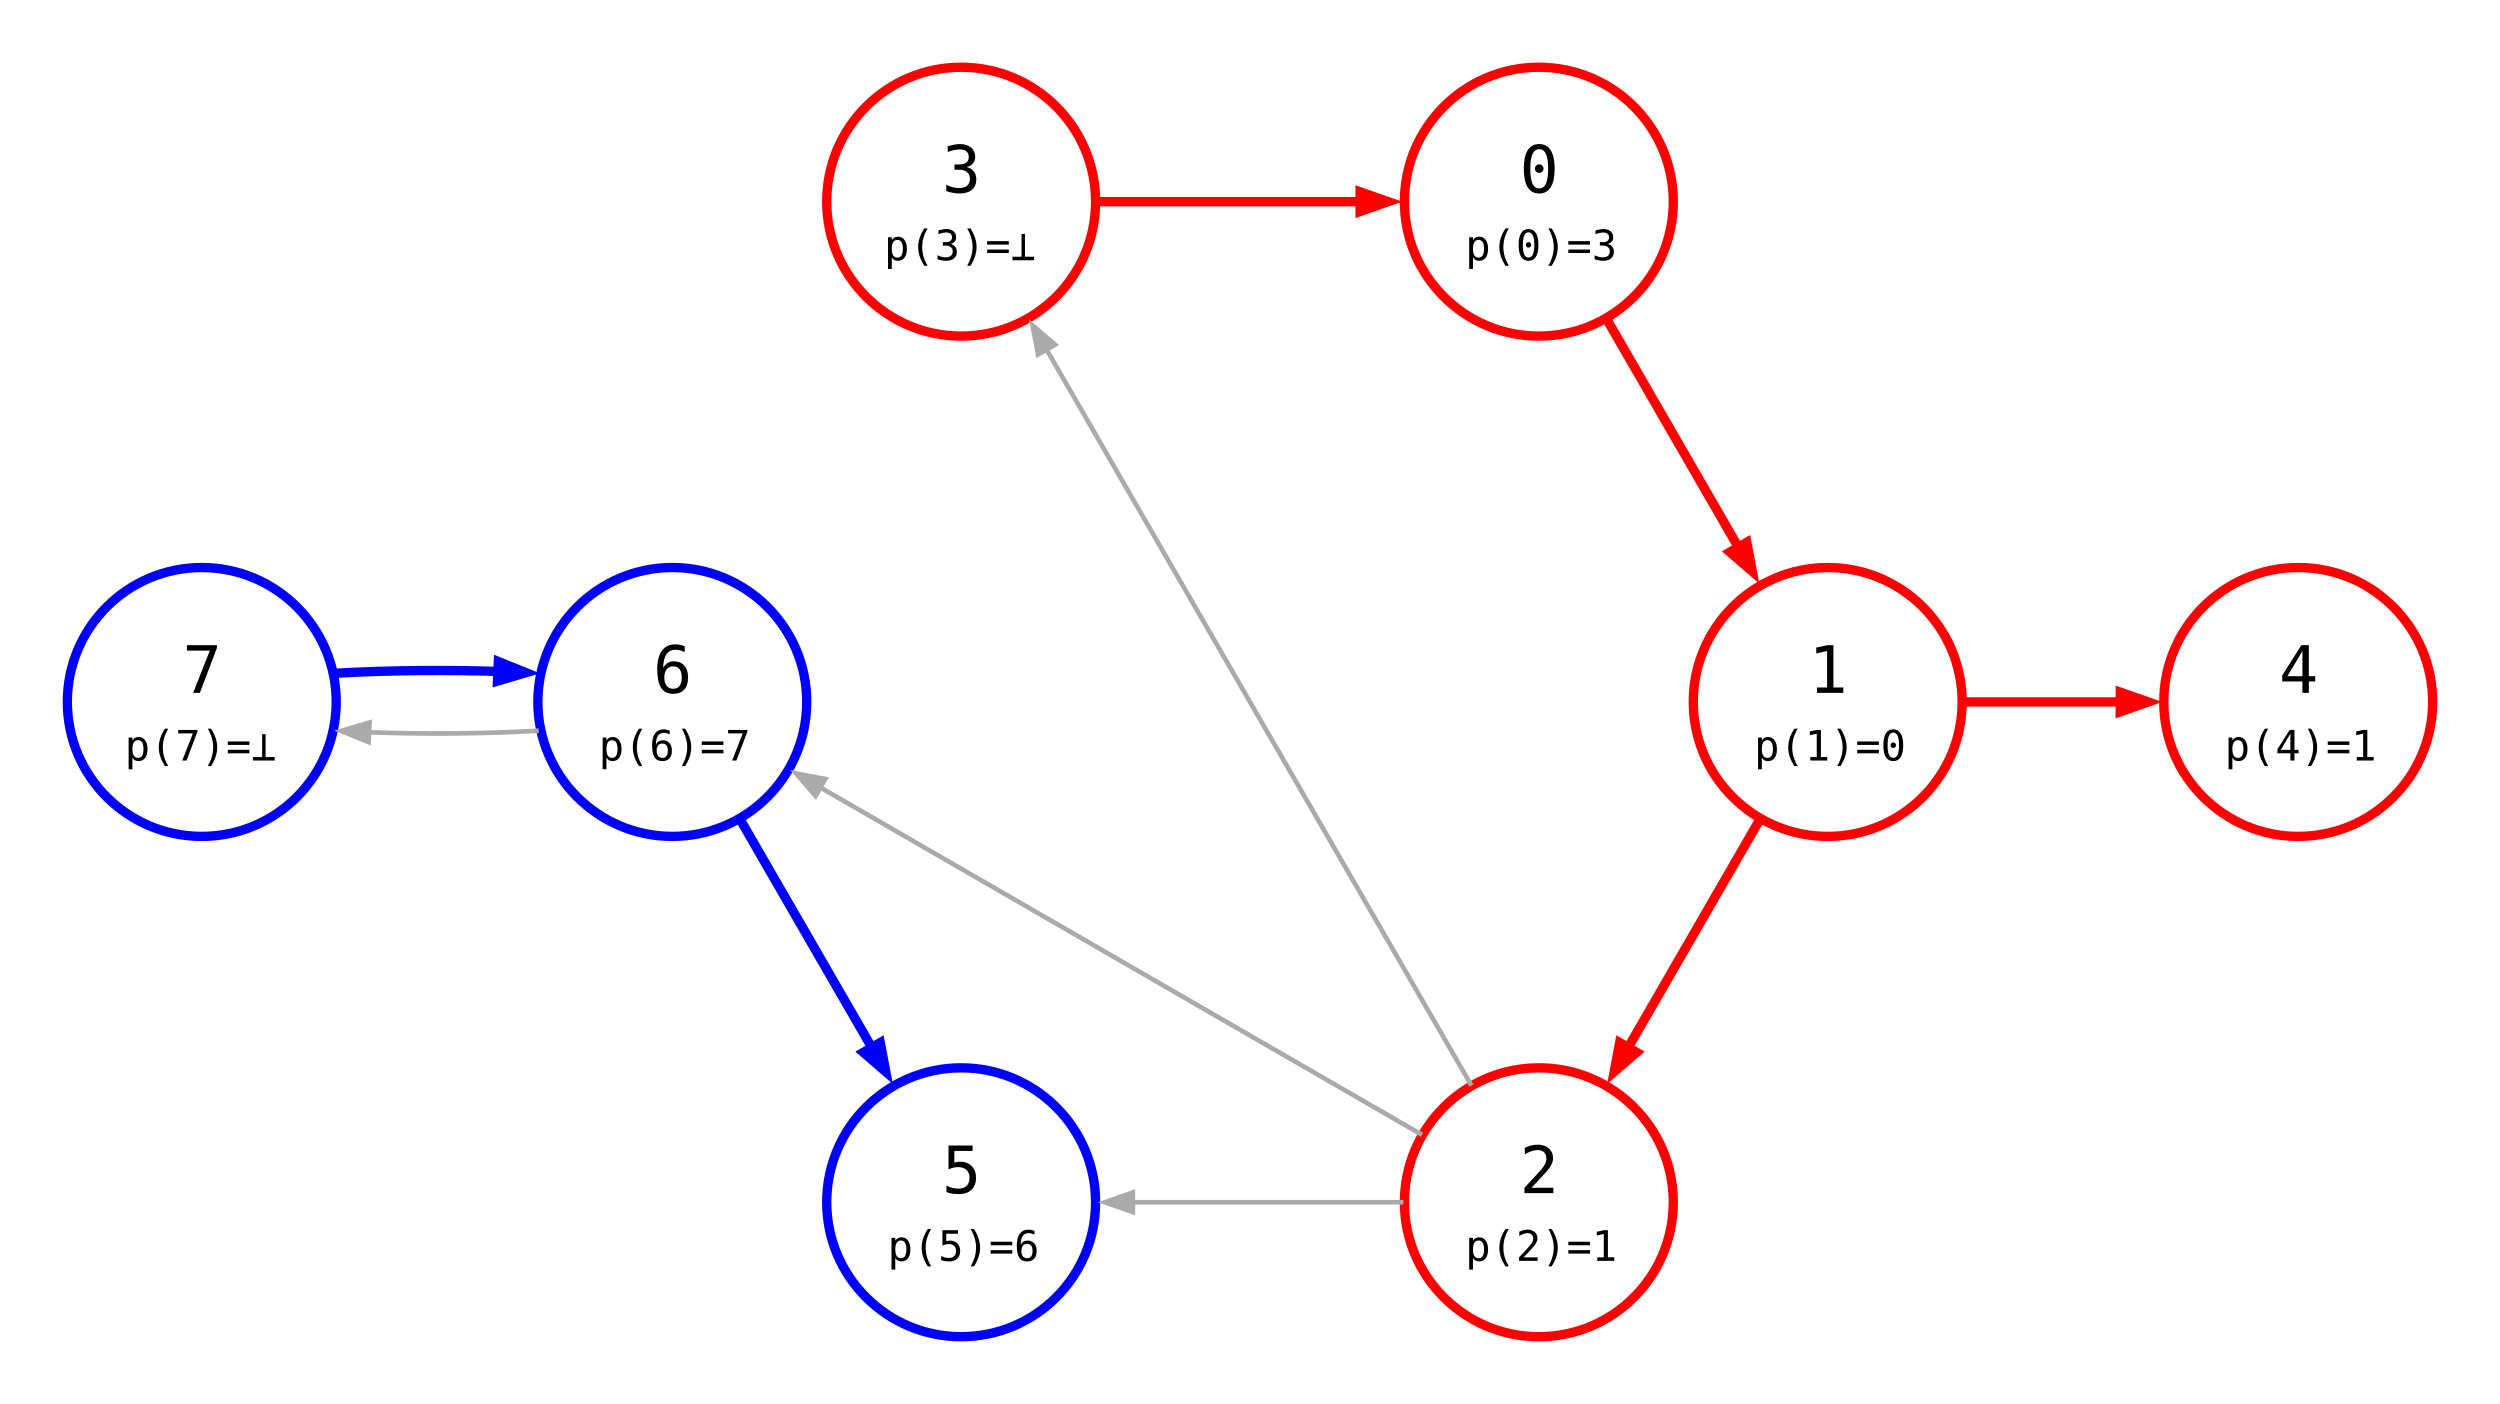
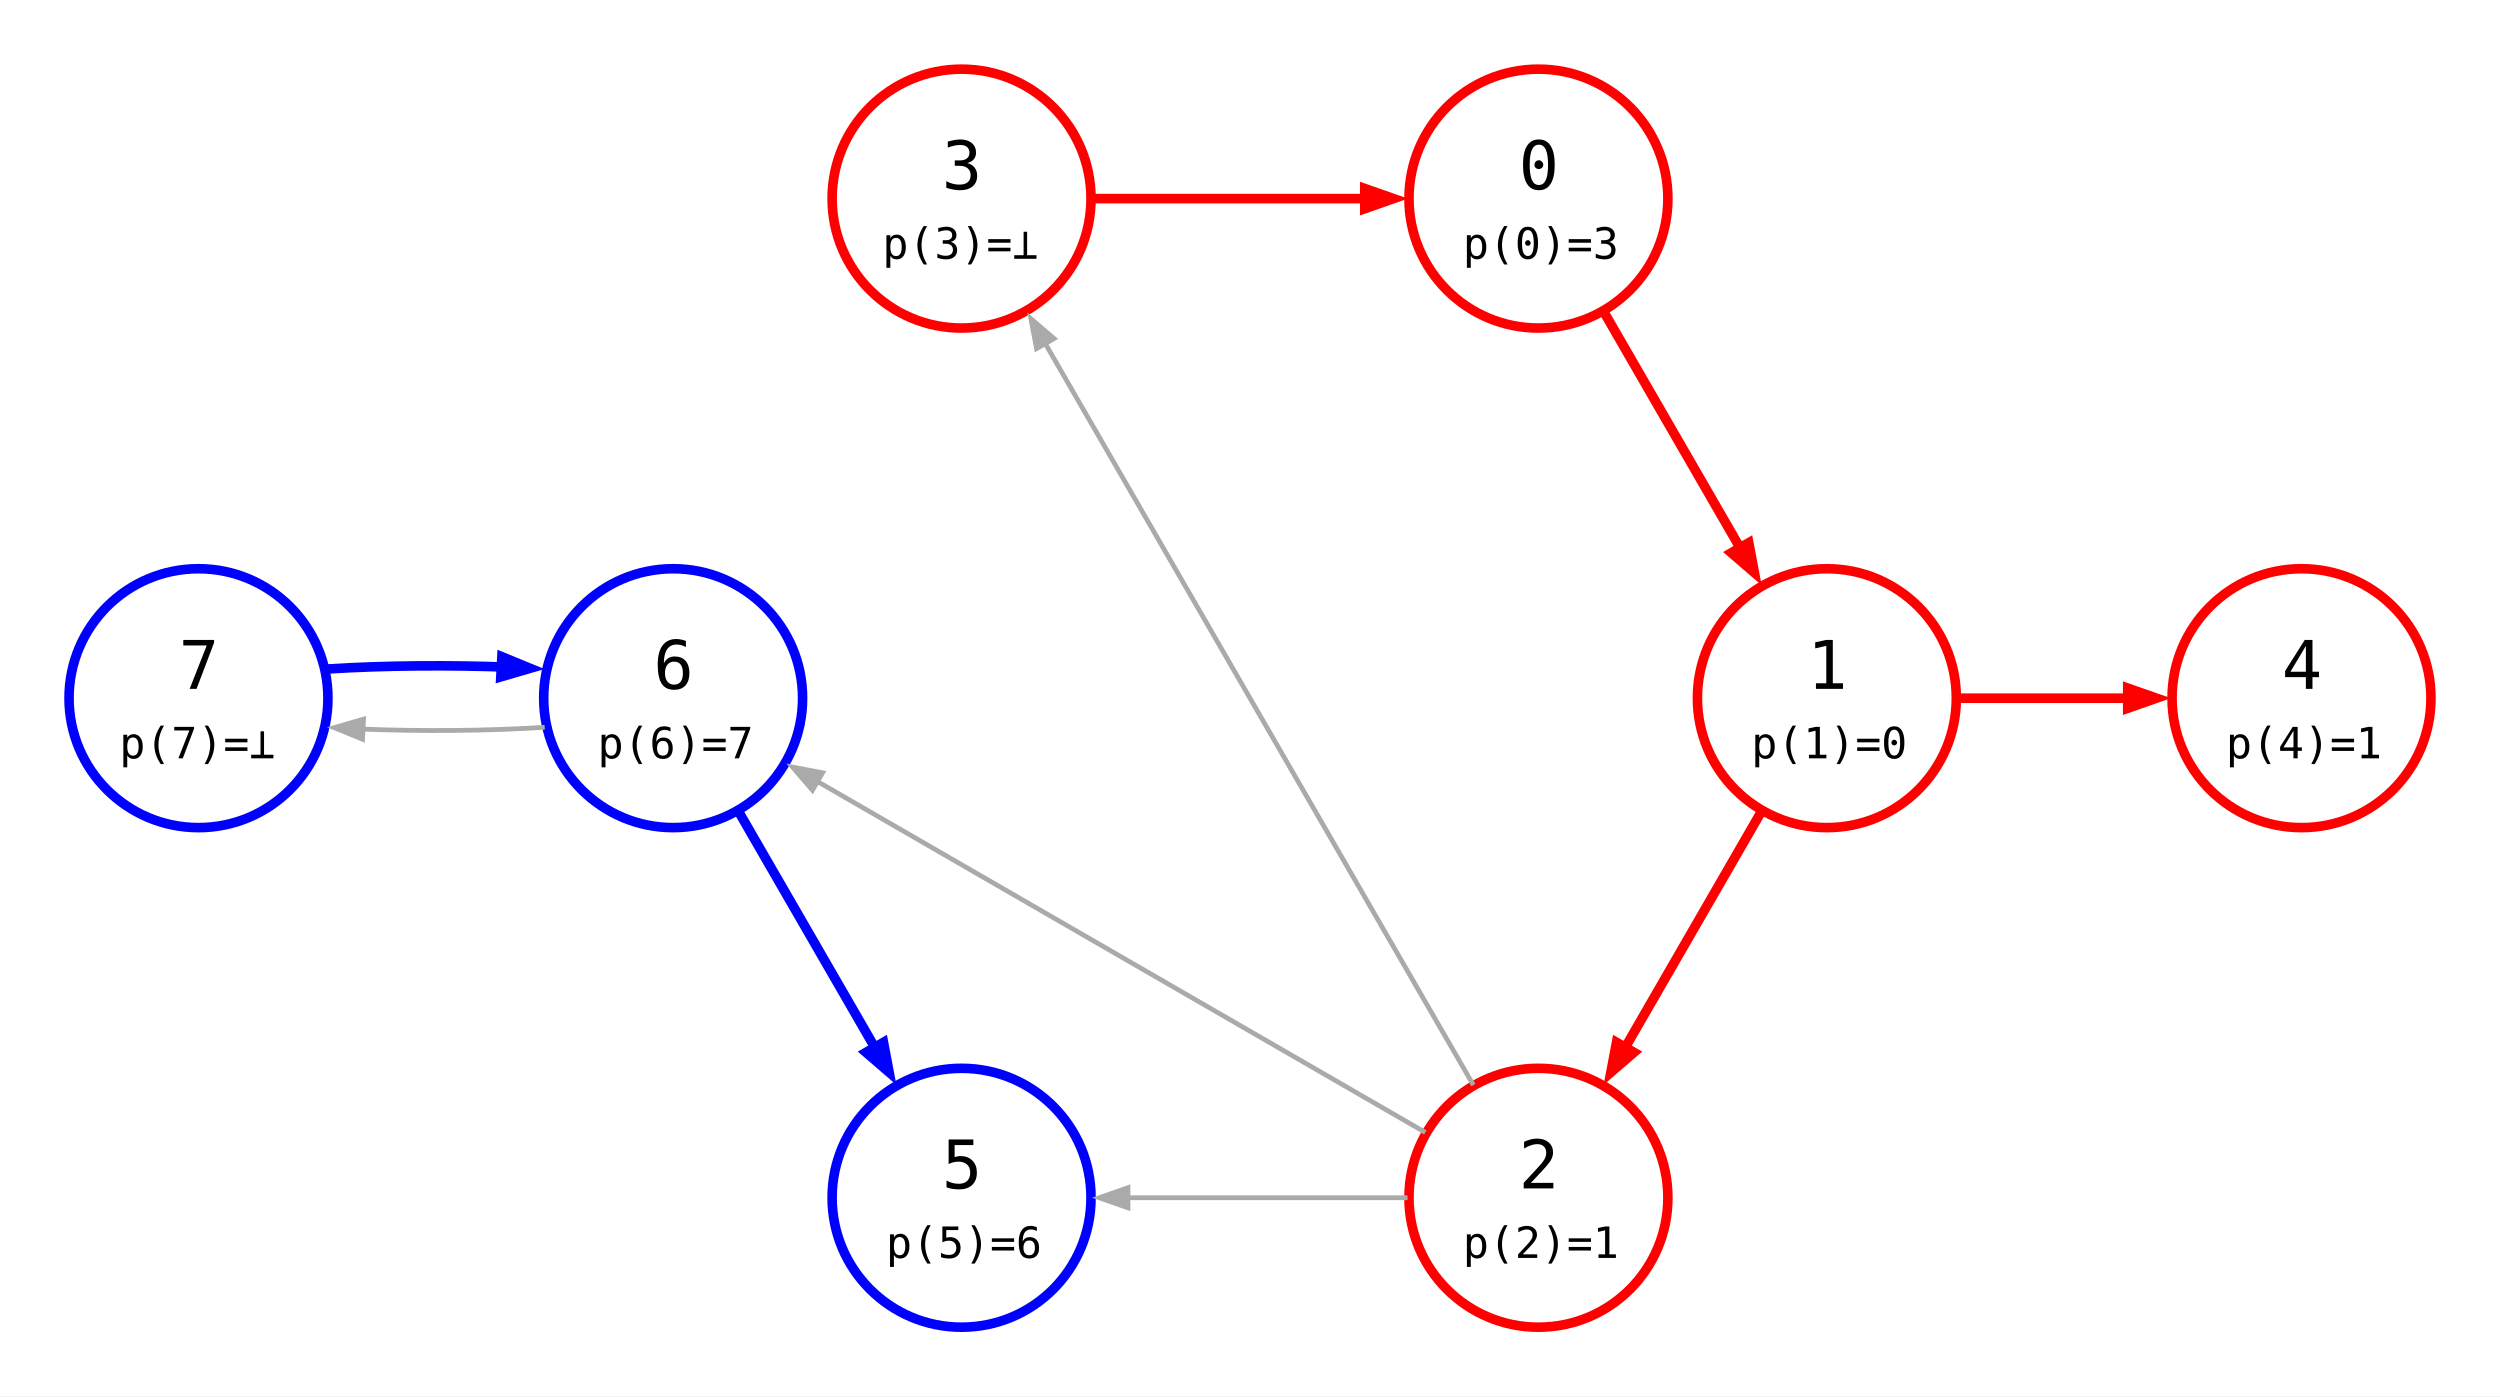
- <svg xmlns="http://www.w3.org/2000/svg" width="536pt" height="301pt" viewBox="0.00 0.00 535.52 300.76">
-   <g id="graph0" class="graph" transform="scale(1 1) rotate(0) translate(14.4 286.36)">
-     <polygon fill="white" stroke="none" points="-14.4,14.4 -14.4,-286.36 521.12,-286.36 521.12,14.4 -14.4,14.4" />
+ <svg xmlns="http://www.w3.org/2000/svg" width="521pt" height="291pt" viewBox="0.00 0.00 521.44 291.20">
+   <g id="graph0" class="graph" transform="scale(1 1) rotate(0) translate(14.4 276.8)">
+     <polygon fill="white" stroke="none" points="-14.4,14.4 -14.4,-276.8 507.04,-276.8 507.04,14.4 -14.4,14.4" />
    <g id="node1" class="node">
-       <ellipse fill="none" stroke="red" stroke-width="2" cx="191.48" cy="-243.16" rx="28.8" ry="28.8" />
-       <text text-anchor="start" x="187.35" y="-245.11" font-family="monospace" font-size="14.00">3</text>
-       <text text-anchor="start" x="174.98" y="-230.61" font-family="monospace" font-size="9.00">p(3)=⊥</text>
+       <ellipse fill="none" stroke="red" stroke-width="2" cx="186.16" cy="-235.4" rx="27" ry="27" />
+       <text text-anchor="start" x="182.04" y="-237.35" font-family="monospace" font-size="14.00">3</text>
+       <text text-anchor="start" x="169.66" y="-222.85" font-family="monospace" font-size="9.00">p(3)=⊥</text>
    </g>
    <g id="node2" class="node">
-       <ellipse fill="none" stroke="red" stroke-width="2" cx="315.24" cy="-243.16" rx="28.8" ry="28.8" />
-       <text text-anchor="start" x="311.11" y="-245.11" font-family="monospace" font-size="14.00">0</text>
-       <text text-anchor="start" x="299.49" y="-230.61" font-family="monospace" font-size="9.00">p(0)=3</text>
+       <ellipse fill="none" stroke="red" stroke-width="2" cx="306.48" cy="-235.4" rx="27" ry="27" />
+       <text text-anchor="start" x="302.36" y="-237.35" font-family="monospace" font-size="14.00">0</text>
+       <text text-anchor="start" x="290.73" y="-222.85" font-family="monospace" font-size="9.00">p(0)=3</text>
    </g>
    <g id="edge1" class="edge">
-       <path fill="none" stroke="red" stroke-width="2" d="M220.5,-243.16C237.9,-243.16 260.2,-243.16 278.79,-243.16" />
-       <polygon fill="red" stroke="red" stroke-width="2" points="276.95,-245.26 282.95,-243.16 276.95,-241.06 276.95,-245.26" />
+       <path fill="none" stroke="red" stroke-width="2" d="M213.46,-235.4C230.85,-235.4 253.51,-235.4 272.11,-235.4" />
+       <polygon fill="red" stroke="red" stroke-width="2" points="270.26,-237.5 276.26,-235.4 270.26,-233.3 270.26,-237.5" />
    </g>
    <g id="node3" class="node">
-       <ellipse fill="none" stroke="red" stroke-width="2" cx="377.12" cy="-135.98" rx="28.8" ry="28.8" />
-       <text text-anchor="start" x="372.99" y="-137.93" font-family="monospace" font-size="14.00">1</text>
-       <text text-anchor="start" x="361.37" y="-123.43" font-family="monospace" font-size="9.00">p(1)=0</text>
+       <ellipse fill="none" stroke="red" stroke-width="2" cx="366.64" cy="-131.2" rx="27" ry="27" />
+       <text text-anchor="start" x="362.52" y="-133.15" font-family="monospace" font-size="14.00">1</text>
+       <text text-anchor="start" x="350.89" y="-118.65" font-family="monospace" font-size="9.00">p(1)=0</text>
    </g>
    <g id="edge2" class="edge">
-       <path fill="none" stroke="red" stroke-width="2" d="M329.75,-218.03C338.45,-202.95 349.6,-183.64 358.89,-167.54" />
-       <polygon fill="red" stroke="red" stroke-width="2" points="359.79,-170.19 360.97,-163.94 356.15,-168.09 359.79,-170.19" />
+       <path fill="none" stroke="red" stroke-width="2" d="M320.13,-211.76C328.82,-196.7 340.16,-177.08 349.46,-160.96" />
+       <polygon fill="red" stroke="red" stroke-width="2" points="350.35,-163.62 351.53,-157.37 346.71,-161.52 350.35,-163.62" />
    </g>
    <g id="node4" class="node">
-       <ellipse fill="none" stroke="red" stroke-width="2" cx="315.24" cy="-28.8" rx="28.8" ry="28.8" />
-       <text text-anchor="start" x="311.11" y="-30.75" font-family="monospace" font-size="14.00">2</text>
-       <text text-anchor="start" x="299.49" y="-16.25" font-family="monospace" font-size="9.00">p(2)=1</text>
+       <ellipse fill="none" stroke="red" stroke-width="2" cx="306.48" cy="-27" rx="27" ry="27" />
+       <text text-anchor="start" x="302.36" y="-28.95" font-family="monospace" font-size="14.00">2</text>
+       <text text-anchor="start" x="290.73" y="-14.45" font-family="monospace" font-size="9.00">p(2)=1</text>
    </g>
    <g id="edge3" class="edge">
-       <path fill="none" stroke="red" stroke-width="2" d="M362.61,-110.85C353.91,-95.77 342.76,-76.47 333.46,-60.37" />
-       <polygon fill="red" stroke="red" stroke-width="2" points="336.2,-60.91 331.38,-56.76 332.56,-63.01 336.2,-60.91" />
+       <path fill="none" stroke="red" stroke-width="2" d="M352.99,-107.56C344.3,-92.5 332.97,-72.87 323.67,-56.76" />
+       <polygon fill="red" stroke="red" stroke-width="2" points="326.41,-57.32 321.59,-53.17 322.77,-59.42 326.41,-57.32" />
    </g>
    <g id="node5" class="node">
-       <ellipse fill="none" stroke="red" stroke-width="2" cx="477.92" cy="-135.98" rx="28.8" ry="28.8" />
-       <text text-anchor="start" x="473.79" y="-137.93" font-family="monospace" font-size="14.00">4</text>
-       <text text-anchor="start" x="462.17" y="-123.43" font-family="monospace" font-size="9.00">p(4)=1</text>
+       <ellipse fill="none" stroke="red" stroke-width="2" cx="465.64" cy="-131.2" rx="27" ry="27" />
+       <text text-anchor="start" x="461.52" y="-133.15" font-family="monospace" font-size="14.00">4</text>
+       <text text-anchor="start" x="449.89" y="-118.65" font-family="monospace" font-size="9.00">p(4)=1</text>
    </g>
    <g id="edge4" class="edge">
-       <path fill="none" stroke="red" stroke-width="2" d="M406.27,-135.98C417.24,-135.98 429.86,-135.98 441.41,-135.98" />
-       <polygon fill="red" stroke="red" stroke-width="2" points="439.8,-138.08 445.8,-135.98 439.8,-133.88 439.8,-138.08" />
+       <path fill="none" stroke="red" stroke-width="2" d="M393.96,-131.2C405.43,-131.2 418.9,-131.2 431.05,-131.2" />
+       <polygon fill="red" stroke="red" stroke-width="2" points="429.39,-133.3 435.39,-131.2 429.39,-129.1 429.39,-133.3" />
    </g>
    <g id="node8" class="node">
-       <ellipse fill="none" stroke="blue" stroke-width="2" cx="191.48" cy="-28.8" rx="28.8" ry="28.8" />
-       <text text-anchor="start" x="187.35" y="-30.75" font-family="monospace" font-size="14.00">5</text>
-       <text text-anchor="start" x="175.73" y="-16.25" font-family="monospace" font-size="9.00">p(5)=6</text>
+       <ellipse fill="none" stroke="blue" stroke-width="2" cx="186.16" cy="-27" rx="27" ry="27" />
+       <text text-anchor="start" x="182.04" y="-28.95" font-family="monospace" font-size="14.00">5</text>
+       <text text-anchor="start" x="170.41" y="-14.45" font-family="monospace" font-size="9.00">p(5)=6</text>
    </g>
    <g id="edge5" class="edge">
-       <path fill="none" stroke="#aaaaaa" d="M300.8,-53.81C278.18,-92.99 234.41,-168.79 209.67,-211.65" />
-       <polygon fill="#aaaaaa" stroke="#aaaaaa" points="207.96,-210.42 206.77,-216.66 211.59,-212.52 207.96,-210.42" />
+       <path fill="none" stroke="#aaaaaa" d="M292.91,-50.5C270.98,-88.49 227.75,-163.37 203.57,-205.24" />
+       <polygon fill="#aaaaaa" stroke="#aaaaaa" points="201.8,-204.11 200.62,-210.36 205.44,-206.21 201.8,-204.11" />
    </g>
    <g id="node7" class="node">
-       <ellipse fill="none" stroke="blue" stroke-width="2" cx="129.6" cy="-135.98" rx="28.8" ry="28.8" />
-       <text text-anchor="start" x="125.47" y="-137.93" font-family="monospace" font-size="14.00">6</text>
-       <text text-anchor="start" x="113.85" y="-123.43" font-family="monospace" font-size="9.00">p(6)=7</text>
+       <ellipse fill="none" stroke="blue" stroke-width="2" cx="126" cy="-131.2" rx="27" ry="27" />
+       <text text-anchor="start" x="121.88" y="-133.15" font-family="monospace" font-size="14.00">6</text>
+       <text text-anchor="start" x="110.25" y="-118.65" font-family="monospace" font-size="9.00">p(6)=7</text>
    </g>
    <g id="edge7" class="edge">
-       <path fill="none" stroke="#aaaaaa" d="M290.2,-43.25C256.71,-62.59 197.33,-96.88 160.91,-117.9" />
-       <polygon fill="#aaaaaa" stroke="#aaaaaa" points="160.29,-115.84 156.14,-120.65 162.39,-119.47 160.29,-115.84" />
+       <path fill="none" stroke="#aaaaaa" d="M282.89,-40.62C250.32,-59.42 191.6,-93.32 155.97,-113.9" />
+       <polygon fill="#aaaaaa" stroke="#aaaaaa" points="155.06,-112 150.91,-116.82 157.16,-115.64 155.06,-112" />
    </g>
    <g id="edge6" class="edge">
-       <path fill="none" stroke="#aaaaaa" d="M286.22,-28.8C268.81,-28.8 246.52,-28.8 227.93,-28.8" />
-       <polygon fill="#aaaaaa" stroke="#aaaaaa" points="228.26,-26.7 222.26,-28.8 228.26,-30.9 228.26,-26.7" />
+       <path fill="none" stroke="#aaaaaa" d="M279.18,-27C261.8,-27 239.13,-27 220.53,-27" />
+       <polygon fill="#aaaaaa" stroke="#aaaaaa" points="220.87,-24.9 214.87,-27 220.87,-29.1 220.87,-24.9" />
    </g>
    <g id="node6" class="node">
-       <ellipse fill="none" stroke="blue" stroke-width="2" cx="28.8" cy="-135.98" rx="28.8" ry="28.8" />
-       <text text-anchor="start" x="24.67" y="-137.93" font-family="monospace" font-size="14.00">7</text>
-       <text text-anchor="start" x="12.3" y="-123.43" font-family="monospace" font-size="9.00">p(7)=⊥</text>
+       <ellipse fill="none" stroke="blue" stroke-width="2" cx="27" cy="-131.2" rx="27" ry="27" />
+       <text text-anchor="start" x="22.88" y="-133.15" font-family="monospace" font-size="14.00">7</text>
+       <text text-anchor="start" x="10.5" y="-118.65" font-family="monospace" font-size="9.00">p(7)=⊥</text>
    </g>
    <g id="edge10" class="edge">
-       <path fill="none" stroke="blue" stroke-width="2" d="M57.42,-142.13C68.79,-142.79 82,-142.9 93.98,-142.46" />
-       <polygon fill="blue" stroke="blue" stroke-width="2" points="92.34,-144.64 98.24,-142.26 92.15,-140.45 92.34,-144.64" />
+       <path fill="none" stroke="blue" stroke-width="2" d="M53.79,-137.28C65.57,-138.03 79.53,-138.15 92.03,-137.65" />
+       <polygon fill="blue" stroke="blue" stroke-width="2" points="90.28,-139.84 96.16,-137.43 90.06,-135.65 90.28,-139.84" />
    </g>
    <g id="edge9" class="edge">
-       <path fill="none" stroke="#aaaaaa" d="M100.98,-129.82C89.61,-129.16 76.4,-129.05 64.42,-129.49" />
-       <polygon fill="#aaaaaa" stroke="#aaaaaa" points="64.54,-127.38 58.65,-129.77 64.74,-131.58 64.54,-127.38" />
+       <path fill="none" stroke="#aaaaaa" d="M99.21,-125.13C87.43,-124.37 73.47,-124.25 60.97,-124.76" />
+       <polygon fill="#aaaaaa" stroke="#aaaaaa" points="61.21,-122.64 55.32,-125.05 61.42,-126.83 61.21,-122.64" />
    </g>
    <g id="edge8" class="edge">
-       <path fill="none" stroke="blue" stroke-width="2" d="M144.11,-110.85C152.81,-95.77 163.96,-76.47 173.25,-60.37" />
-       <polygon fill="blue" stroke="blue" stroke-width="2" points="174.15,-63.01 175.33,-56.76 170.52,-60.91 174.15,-63.01" />
+       <path fill="none" stroke="blue" stroke-width="2" d="M139.65,-107.56C148.34,-92.5 159.68,-72.87 168.98,-56.76" />
+       <polygon fill="blue" stroke="blue" stroke-width="2" points="169.87,-59.42 171.05,-53.17 166.23,-57.32 169.87,-59.42" />
    </g>
  </g>
</svg>
